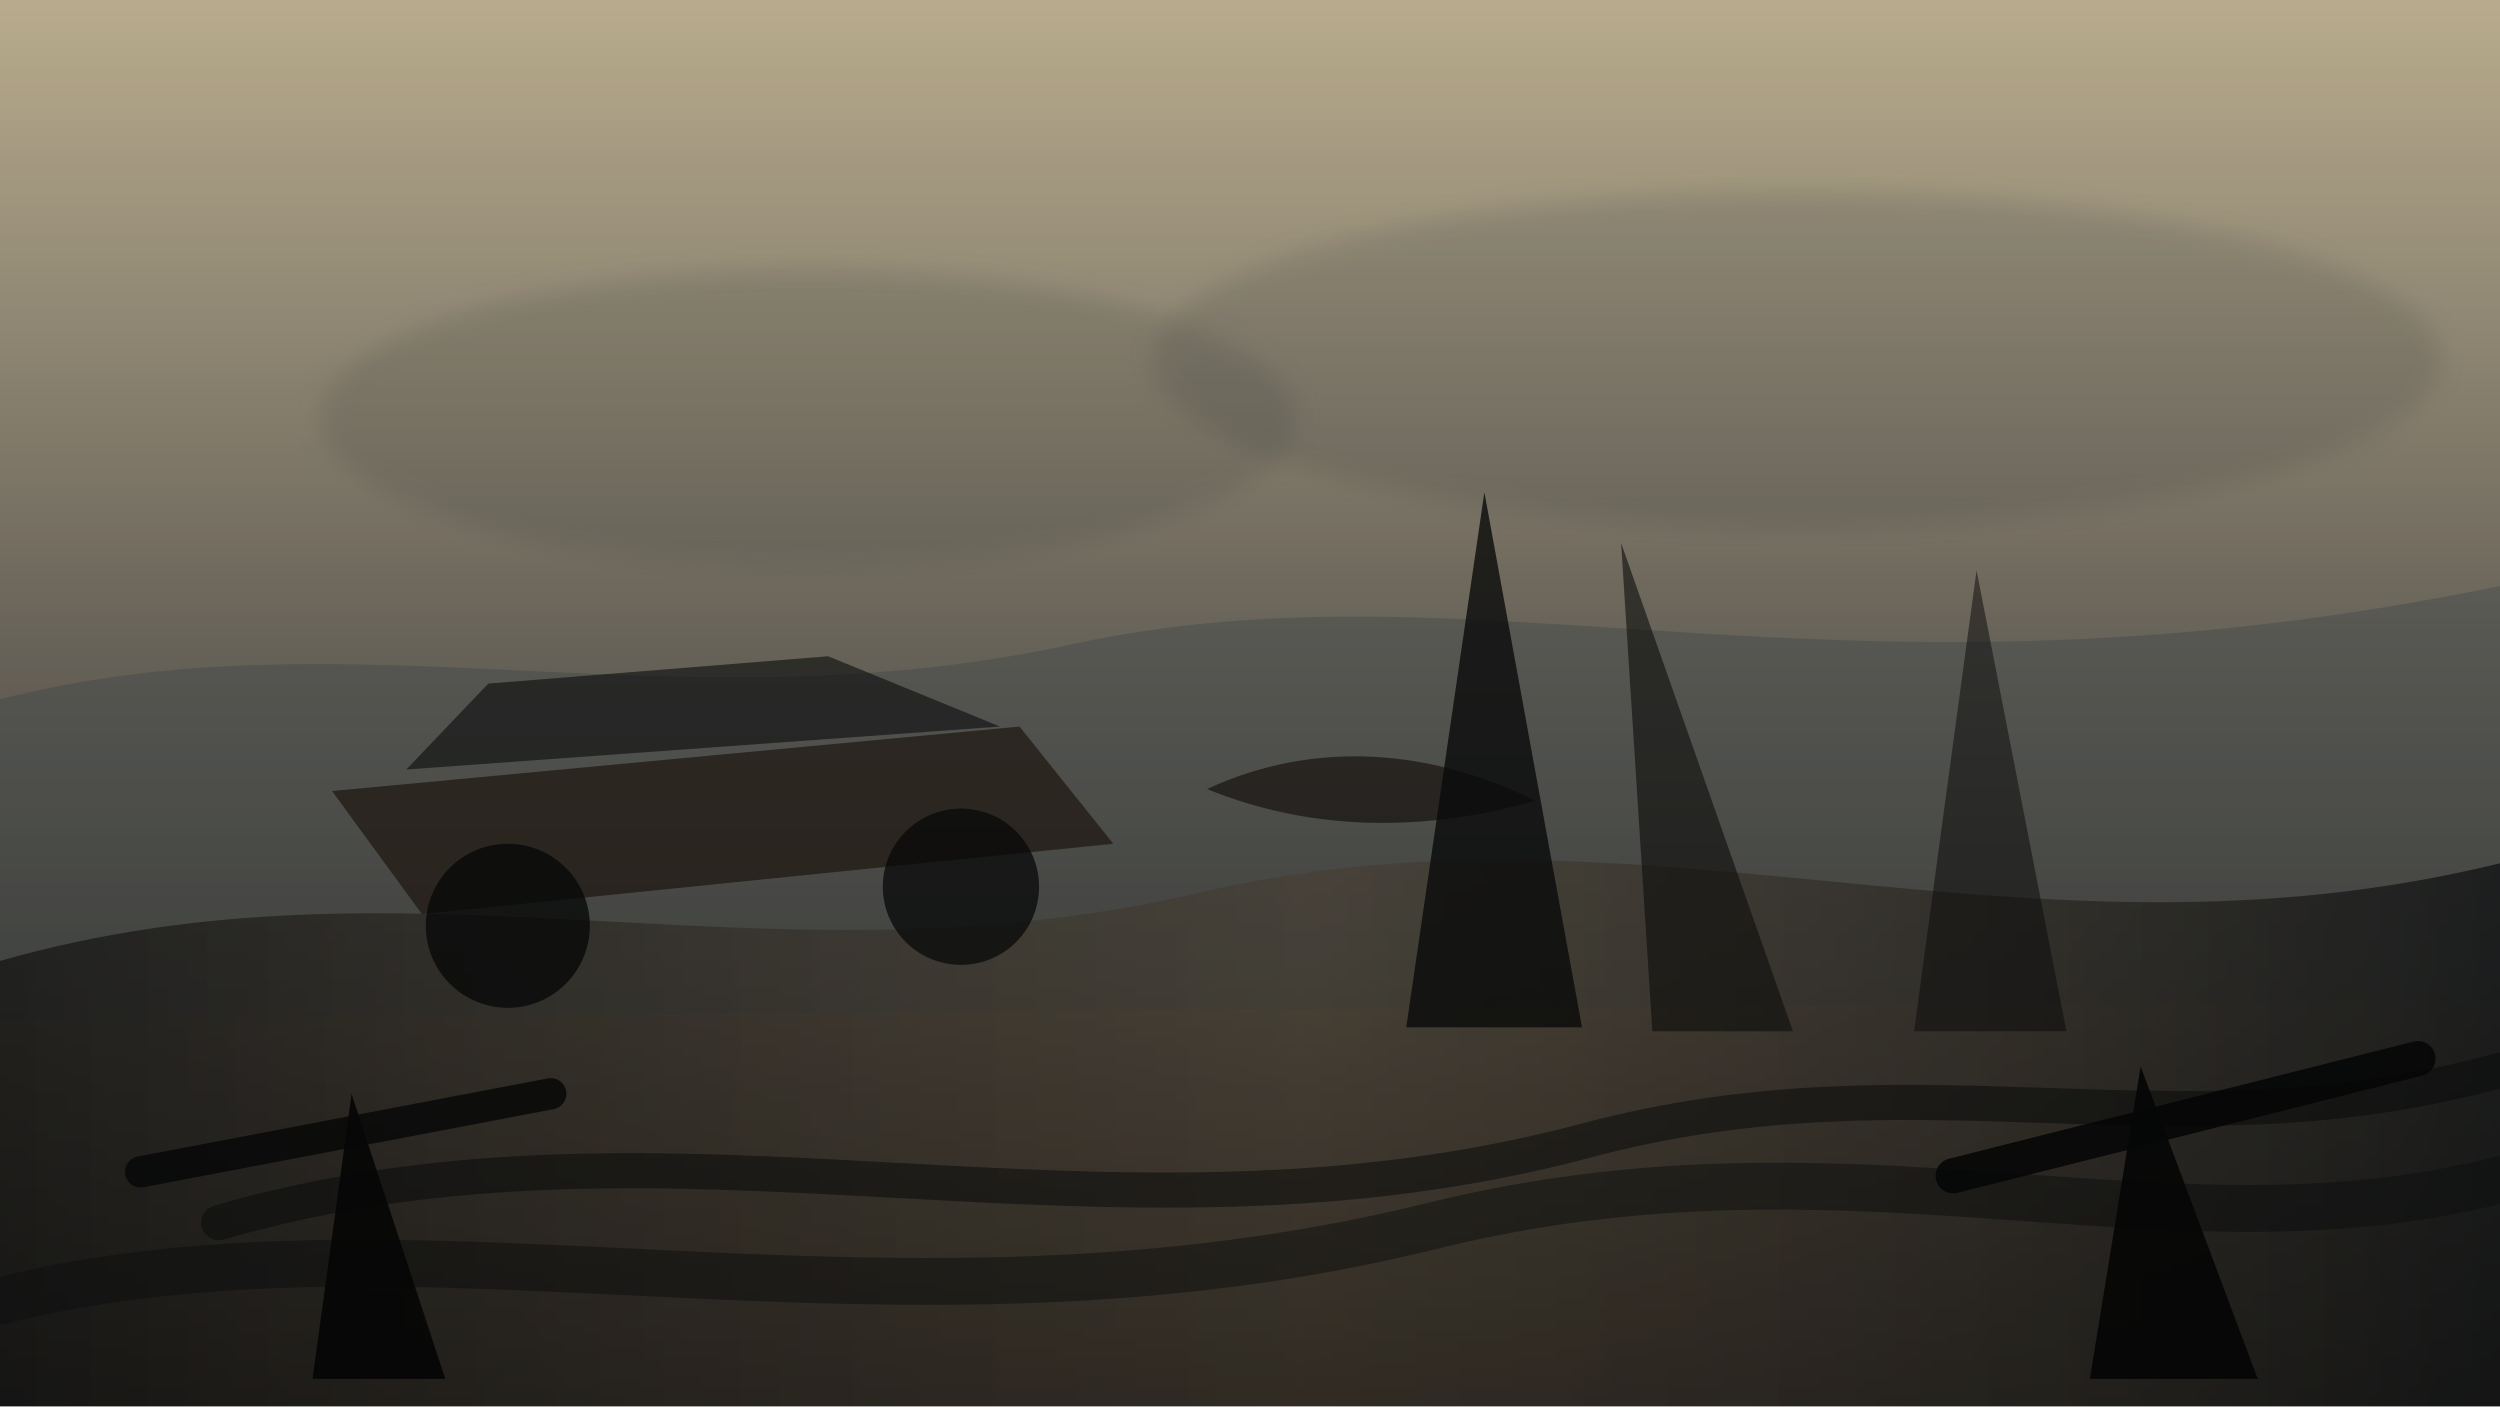
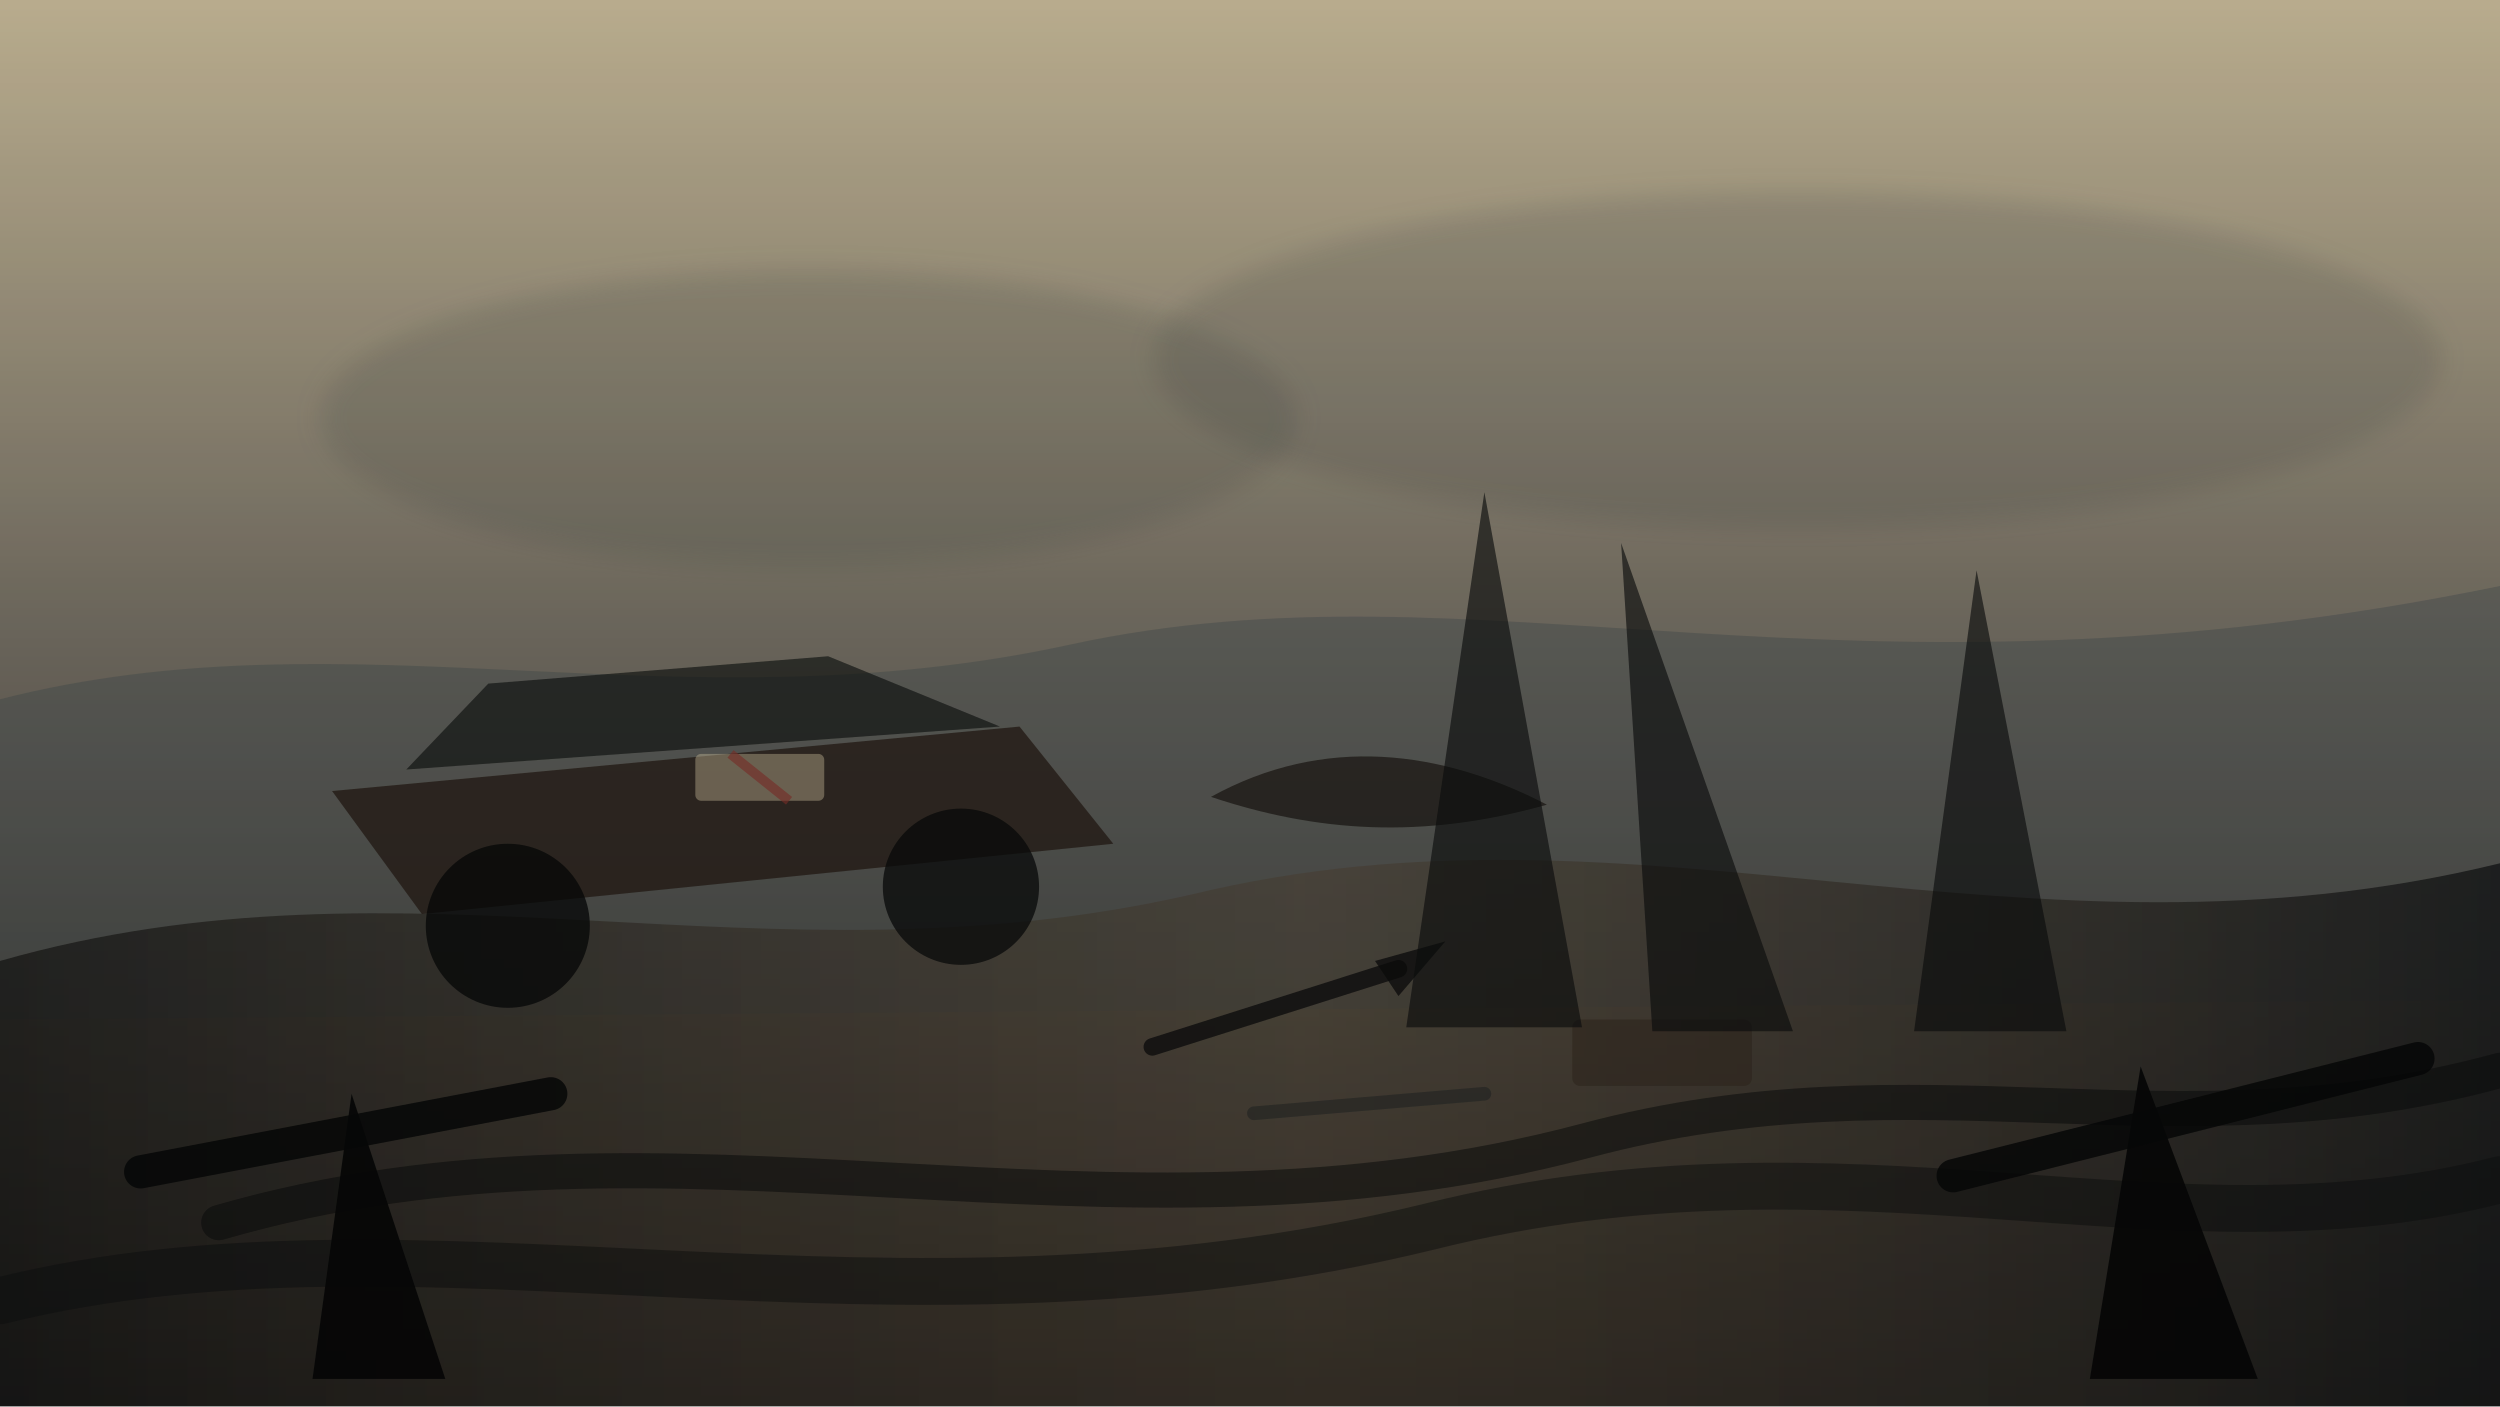
<svg xmlns="http://www.w3.org/2000/svg" width="1280" height="720" viewBox="0 0 1280 720">
  <defs>
    <linearGradient id="roadSky" x1="0" y1="0" x2="0" y2="1">
      <stop offset="0" stop-color="#d8c9a5" />
      <stop offset="0.45" stop-color="#7a7468" />
      <stop offset="1" stop-color="#242321" />
    </linearGradient>
    <linearGradient id="rut" x1="0" y1="0" x2="1" y2="0">
      <stop offset="0" stop-color="#121211" stop-opacity="0.70" />
      <stop offset="0.52" stop-color="#4a3d2d" stop-opacity="0.44" />
      <stop offset="1" stop-color="#111314" stop-opacity="0.78" />
    </linearGradient>
    <filter id="soft" x="-10%" y="-10%" width="120%" height="120%">
      <feGaussianBlur stdDeviation="6" />
    </filter>
  </defs>
  <rect width="1280" height="720" fill="url(#roadSky)" />
  <rect width="1280" height="720" fill="#111" opacity="0.10" />
  <ellipse cx="414" cy="214" rx="250" ry="76" fill="#3f4644" opacity="0.18" filter="url(#soft)" />
  <ellipse cx="920" cy="184" rx="330" ry="86" fill="#313a3e" opacity="0.16" filter="url(#soft)" />
  <path d="M0 358 C180 312 346 374 548 330 C760 284 940 370 1280 300 L1280 512 L0 522 Z" fill="#394448" opacity="0.34" />
  <path d="M0 492 C210 432 390 508 610 458 C840 402 1035 502 1280 442 L1280 720 L0 720 Z" fill="url(#rut)" />
  <path d="M112 626 C346 558 564 650 812 584 C984 538 1112 594 1280 548" stroke="#080909" stroke-width="18" stroke-linecap="round" opacity="0.52" fill="none" />
  <path d="M0 666 C218 612 454 696 732 628 C948 574 1110 648 1280 604" stroke="#0b0c0c" stroke-width="24" stroke-linecap="round" opacity="0.48" fill="none" />
-   <path d="M170 405 L522 372 L570 432 L216 468 Z" fill="#241b15" opacity="0.76" />
+   <path d="M170 405 L522 372 L570 432 L216 468 Z" fill="#241b15" opacity="0.78" />
+   <path d="M208 394 L250 350 L424 336 L512 372 Z" fill="#0d0f0e" opacity="0.64" />
  <circle cx="260" cy="474" r="42" fill="#070808" opacity="0.78" />
  <circle cx="492" cy="454" r="40" fill="#070808" opacity="0.74" />
-   <path d="M208 394 L250 350 L424 336 L512 372 Z" fill="#0d0f0e" opacity="0.62" />
-   <path d="M618 404 C674 378 734 384 786 410 C730 426 672 426 618 404 Z" fill="#17130f" opacity="0.68" />
-   <path d="M760 252 L810 526 L720 526 Z" fill="#080909" opacity="0.78" />
-   <path d="M830 278 L918 528 L846 528 Z" fill="#0d0d0c" opacity="0.60" />
-   <path d="M1012 292 L1058 528 L980 528 Z" fill="#0b0c0c" opacity="0.52" />
+   <rect x="356" y="386" width="66" height="24" rx="3" fill="#d8c9a5" opacity="0.40" />
+   <path d="M374 386 L404 410" stroke="#7e2e28" stroke-width="5" opacity="0.62" />
+   <path d="M620 408 C678 376 738 384 792 412 C728 430 674 426 620 408 Z" fill="#17130f" opacity="0.68" />
+   <path d="M590 536 L716 496" stroke="#0a0b0b" stroke-width="9" stroke-linecap="round" opacity="0.76" />
+   <path d="M704 492 L740 482 L716 510 Z" fill="#0a0b0b" opacity="0.76" />
+   <path d="M642 570 L760 560" stroke="#202323" stroke-width="7" stroke-linecap="round" opacity="0.58" />
+   <rect x="805" y="522" width="92" height="34" rx="4" fill="#2b2118" opacity="0.46" />
+   <path d="M760 252 L810 526 L720 526 Z M830 278 L918 528 L846 528 Z M1012 292 L1058 528 L980 528 Z" fill="#0b0c0c" opacity="0.64" />
  <path d="M180 560 L228 706 L160 706 Z M1096 546 L1156 706 L1070 706 Z" fill="#050606" opacity="0.90" />
-   <path d="M72 600 L282 560" stroke="#060707" stroke-width="16" stroke-linecap="round" opacity="0.82" />
-   <path d="M1000 602 L1238 542" stroke="#050606" stroke-width="18" stroke-linecap="round" opacity="0.86" />
+   <path d="M72 600 L282 560 M1000 602 L1238 542" stroke="#060707" stroke-width="17" stroke-linecap="round" opacity="0.84" />
  <rect width="1280" height="720" fill="#050606" opacity="0.07" />
</svg>
